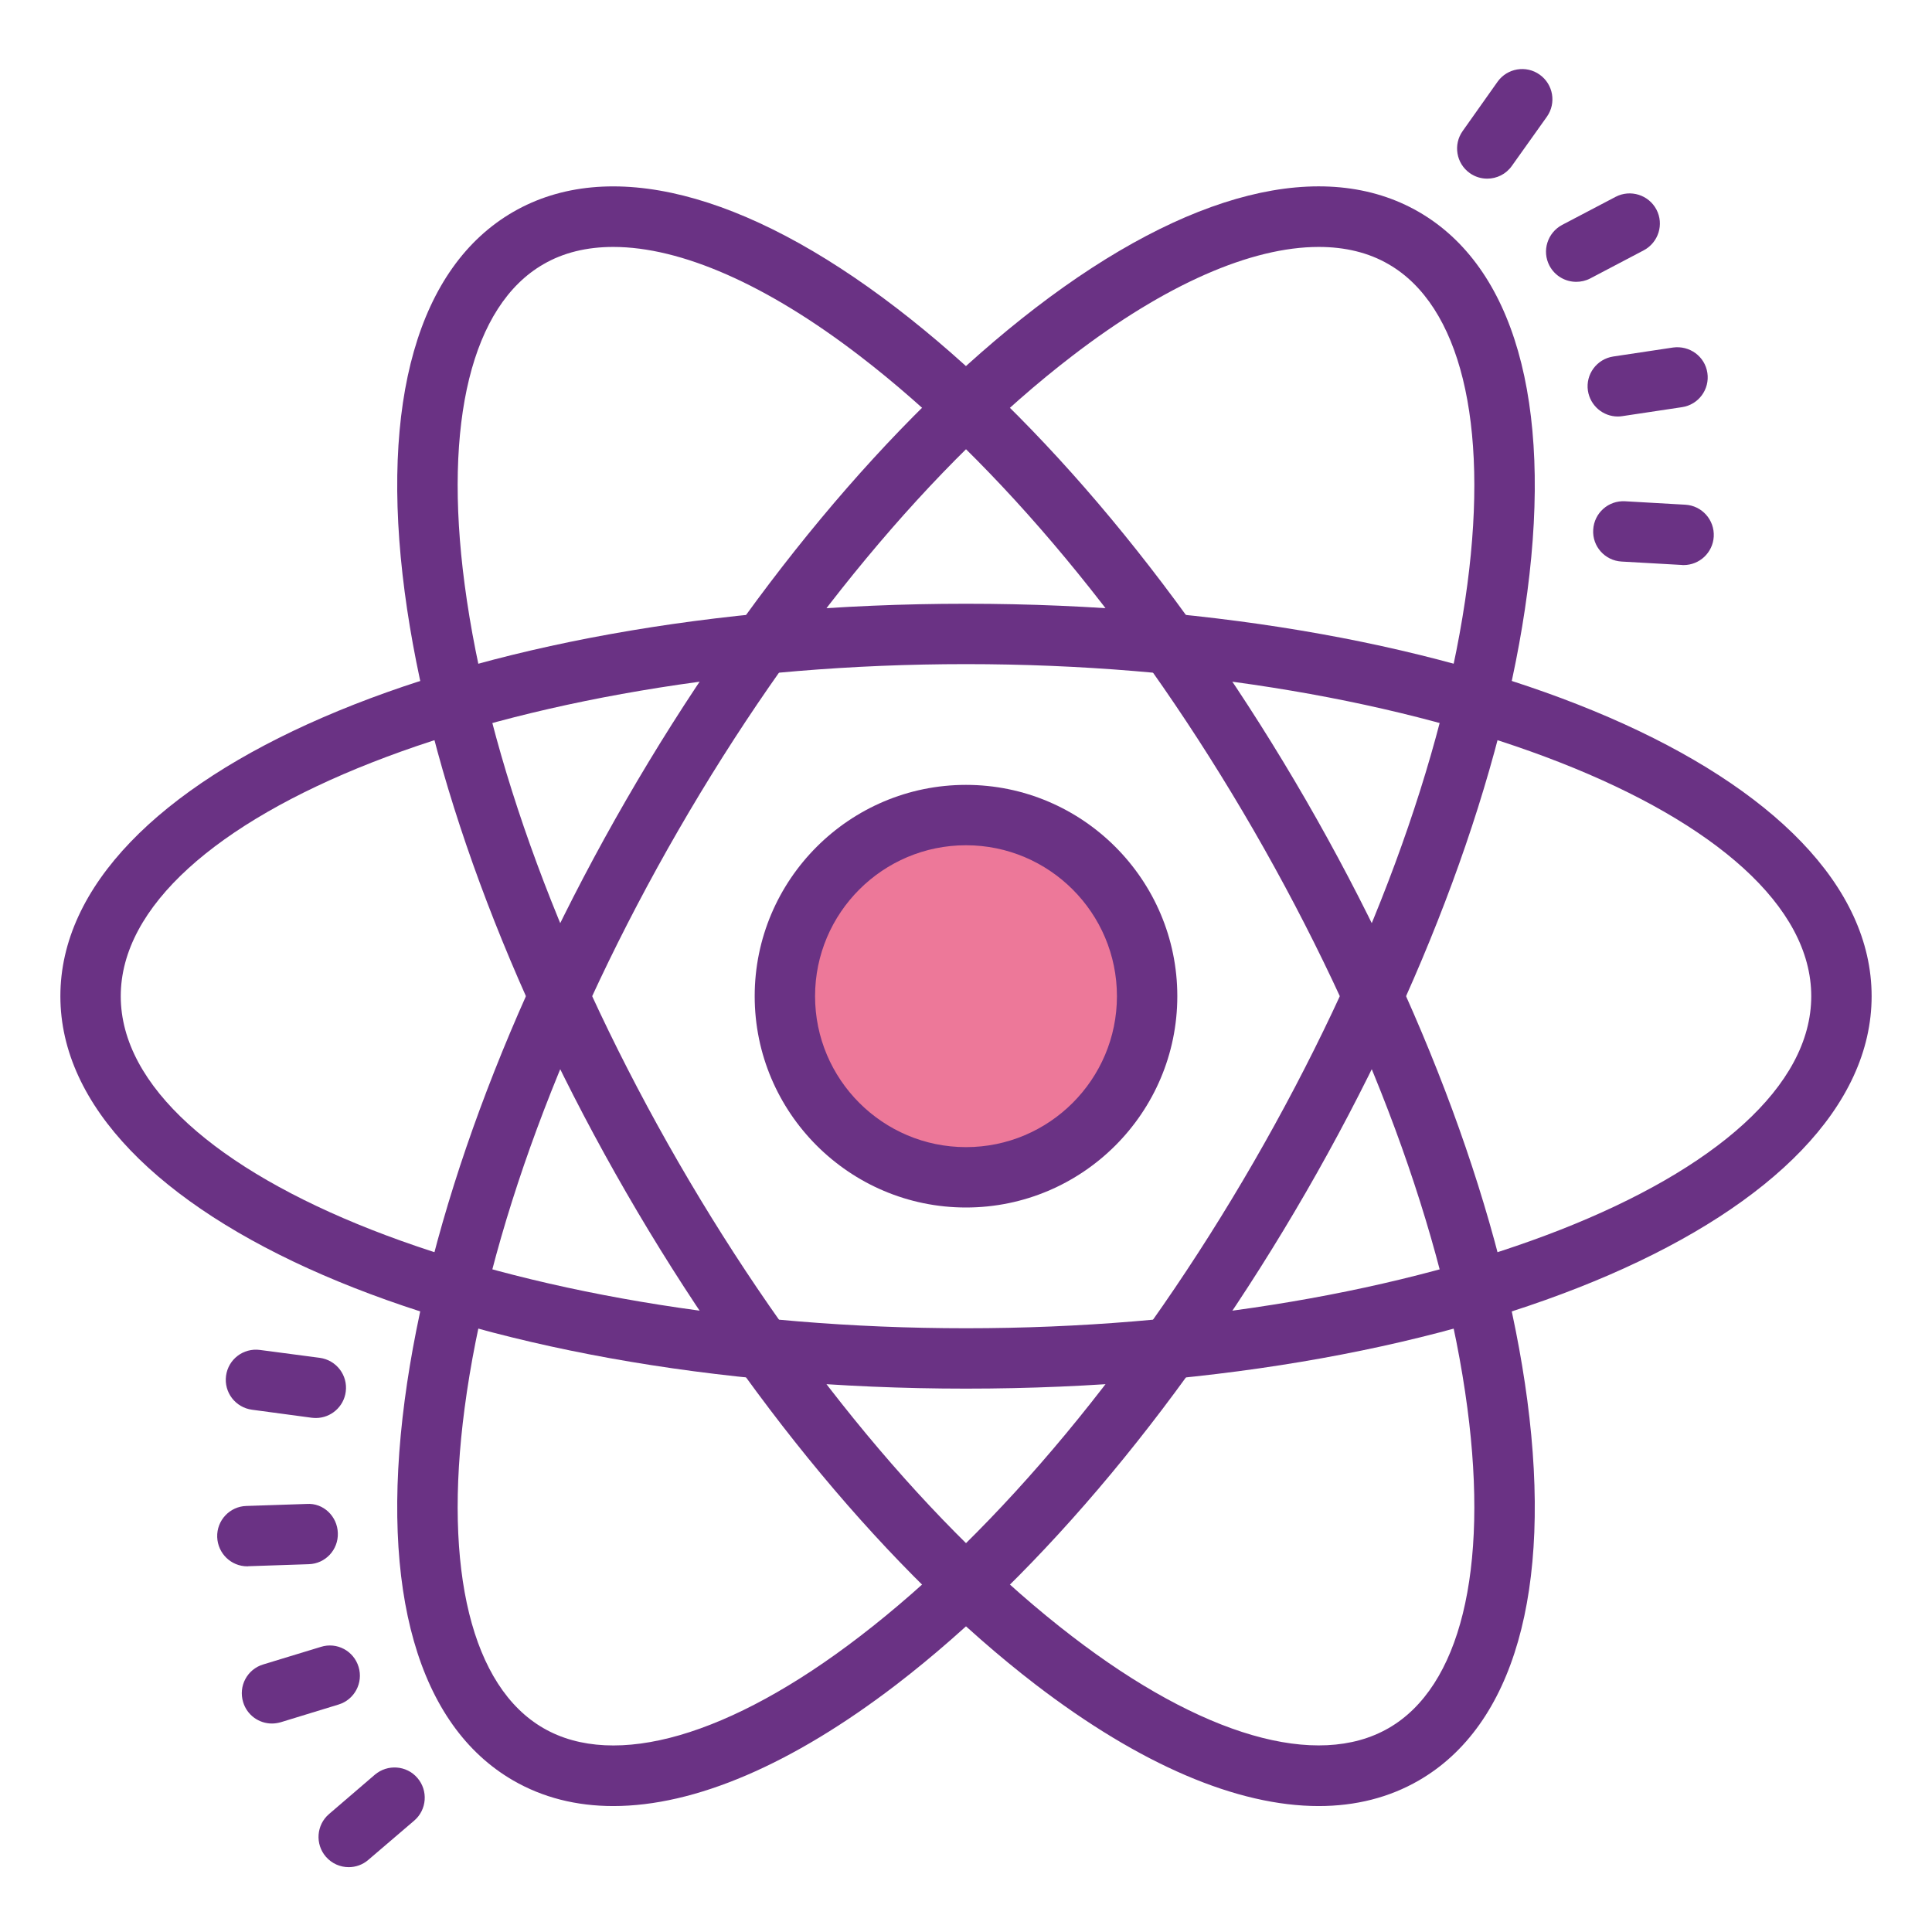
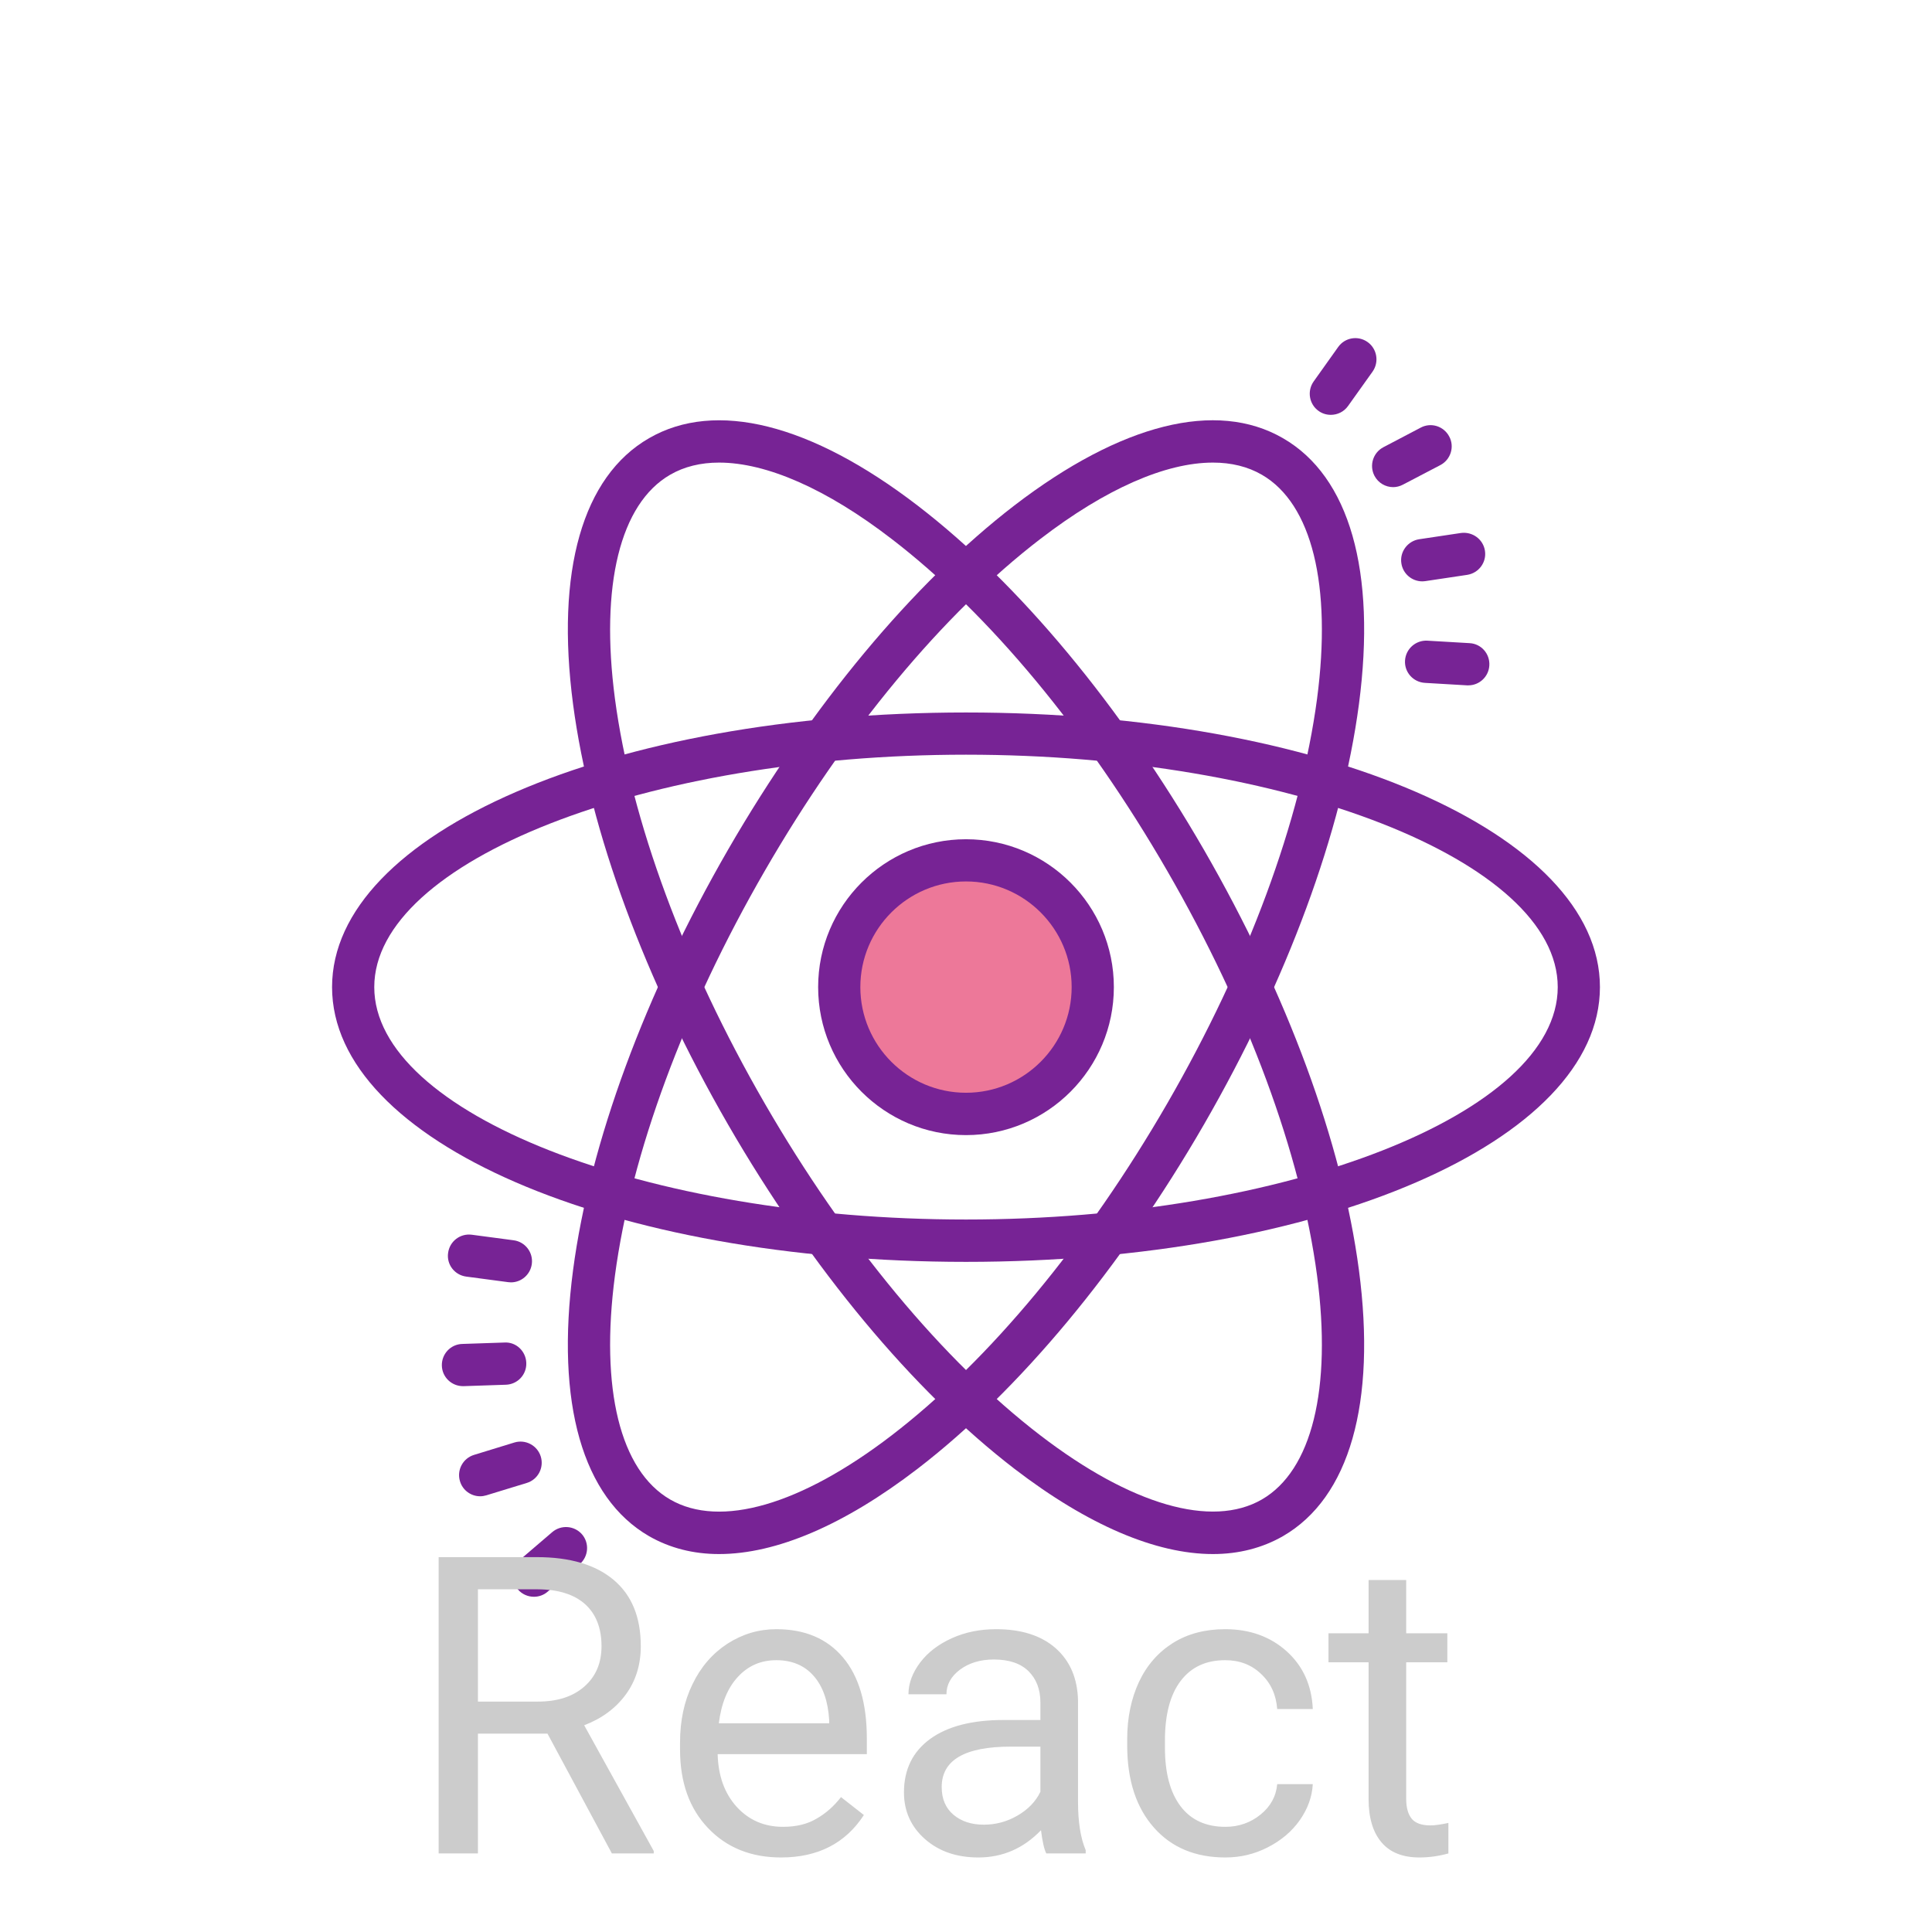
<svg xmlns="http://www.w3.org/2000/svg" width="64pt" height="64pt" viewBox="0 0 64 64" version="1.1">
-   <g id="surface4534387">
-     <path style=" stroke:none;fill-rule:nonzero;fill:rgb(92.941%,47.059%,60%);fill-opacity:1;" d="M 38 33 C 38 36.312 35.312 39 32 39 C 28.688 39 26 36.312 26 33 C 26 29.688 28.688 27 32 27 C 35.312 27 38 29.688 38 33 Z M 38 33 " />
-     <path style=" stroke:none;fill-rule:nonzero;fill:rgb(41.569%,19.608%,51.765%);fill-opacity:1;" d="M 32 40 C 28.141 40 25 36.859 25 33 C 25 29.141 28.141 26 32 26 C 35.859 26 39 29.141 39 33 C 39 36.859 35.859 40 32 40 Z M 32 28 C 29.242 28 27 30.242 27 33 C 27 35.758 29.242 38 32 38 C 34.758 38 37 35.758 37 33 C 37 30.242 34.758 28 32 28 Z M 32 28 " />
-     <path style=" stroke:none;fill-rule:nonzero;fill:rgb(41.569%,19.608%,51.765%);fill-opacity:1;" d="M 32 46 C 15.18 46 2 40.289 2 33 C 2 25.711 15.18 20 32 20 C 48.82 20 62 25.711 62 33 C 62 40.289 48.82 46 32 46 Z M 32 22 C 16.82 22 4 27.035 4 33 C 4 38.965 16.82 44 32 44 C 47.18 44 60 38.965 60 33 C 60 27.035 47.18 22 32 22 Z M 32 22 " />
-     <path style=" stroke:none;fill-rule:nonzero;fill:rgb(41.569%,19.608%,51.765%);fill-opacity:1;" d="M 20.316 59.828 C 19.094 59.828 17.98 59.547 17 58.98 C 13.852 57.16 12.574 52.688 13.406 46.383 C 14.199 40.379 16.805 33.32 20.742 26.5 C 24.68 19.68 29.492 13.895 34.297 10.203 C 39.34 6.332 43.852 5.203 47 7.02 C 50.148 8.84 51.426 13.312 50.594 19.617 C 49.801 25.617 47.195 32.68 43.258 39.5 C 39.32 46.32 34.508 52.105 29.703 55.797 C 26.23 58.461 23.012 59.828 20.316 59.828 Z M 43.684 8.18 C 41.449 8.18 38.605 9.418 35.516 11.793 C 30.914 15.324 26.285 20.902 22.473 27.5 C 18.664 34.098 16.148 40.895 15.391 46.645 C 14.68 52.016 15.633 55.879 18 57.246 C 20.367 58.617 24.188 57.508 28.484 54.207 C 33.086 50.676 37.715 45.098 41.527 38.5 C 45.336 31.902 47.852 25.105 48.609 19.355 C 49.32 13.984 48.367 10.121 46 8.754 C 45.336 8.367 44.555 8.18 43.684 8.18 Z M 43.684 8.18 " />
-     <path style=" stroke:none;fill-rule:nonzero;fill:rgb(41.569%,19.608%,51.765%);fill-opacity:1;" d="M 43.684 59.828 C 40.988 59.828 37.77 58.461 34.297 55.797 C 29.492 52.105 24.68 46.32 20.742 39.5 C 16.805 32.68 14.199 25.617 13.406 19.613 C 12.574 13.312 13.852 8.84 17 7.02 C 20.148 5.203 24.66 6.336 29.703 10.207 C 34.508 13.895 39.32 19.684 43.258 26.5 C 47.195 33.32 49.801 40.383 50.594 46.387 C 51.426 52.688 50.148 57.16 47 58.98 C 46.02 59.547 44.902 59.828 43.684 59.828 Z M 20.316 8.18 C 19.441 8.18 18.664 8.367 18 8.754 C 15.633 10.117 14.68 13.98 15.391 19.355 C 16.148 25.105 18.664 31.902 22.473 38.5 C 26.285 45.098 30.914 50.676 35.516 54.207 C 39.812 57.508 43.633 58.613 46 57.246 C 48.367 55.883 49.32 52.02 48.609 46.645 C 47.852 40.895 45.336 34.098 41.527 27.5 C 37.715 20.902 33.086 15.324 28.484 11.793 C 25.395 9.418 22.551 8.18 20.316 8.18 Z M 20.316 8.18 " />
-     <path style=" stroke:none;fill-rule:nonzero;fill:rgb(41.569%,19.608%,51.765%);fill-opacity:1;" d="M 10.465 46.973 C 10.418 46.973 10.375 46.969 10.328 46.965 L 8.348 46.699 C 7.801 46.625 7.414 46.125 7.488 45.574 C 7.562 45.027 8.062 44.645 8.613 44.719 L 10.594 44.98 C 11.141 45.055 11.527 45.555 11.453 46.105 C 11.387 46.605 10.957 46.973 10.465 46.973 Z M 10.465 46.973 " />
-     <path style=" stroke:none;fill-rule:nonzero;fill:rgb(41.569%,19.608%,51.765%);fill-opacity:1;" d="M 8.195 51.887 C 7.656 51.887 7.215 51.461 7.195 50.918 C 7.176 50.367 7.609 49.902 8.16 49.887 L 10.16 49.82 C 10.711 49.781 11.176 50.23 11.191 50.785 C 11.211 51.336 10.781 51.801 10.227 51.816 L 8.227 51.883 C 8.219 51.887 8.207 51.887 8.195 51.887 Z M 8.195 51.887 " />
-     <path style=" stroke:none;fill-rule:nonzero;fill:rgb(41.569%,19.608%,51.765%);fill-opacity:1;" d="M 9.008 57.094 C 8.578 57.094 8.184 56.816 8.055 56.387 C 7.891 55.855 8.188 55.297 8.719 55.137 L 10.629 54.555 C 11.16 54.387 11.719 54.688 11.879 55.219 C 12.039 55.746 11.742 56.305 11.215 56.465 L 9.301 57.051 C 9.203 57.078 9.105 57.094 9.008 57.094 Z M 9.008 57.094 " />
-     <path style=" stroke:none;fill-rule:nonzero;fill:rgb(41.569%,19.608%,51.765%);fill-opacity:1;" d="M 11.551 61.852 C 11.27 61.852 10.992 61.734 10.793 61.504 C 10.434 61.086 10.48 60.453 10.898 60.094 L 12.418 58.789 C 12.836 58.434 13.469 58.477 13.828 58.898 C 14.188 59.316 14.141 59.949 13.723 60.309 L 12.203 61.609 C 12.016 61.773 11.781 61.852 11.551 61.852 Z M 11.551 61.852 " />
-     <path style=" stroke:none;fill-rule:nonzero;fill:rgb(41.569%,19.608%,51.765%);fill-opacity:1;" d="M 55.77 18.719 C 55.75 18.719 55.73 18.719 55.711 18.715 L 53.715 18.602 C 53.164 18.57 52.742 18.098 52.777 17.547 C 52.809 16.992 53.281 16.574 53.832 16.605 L 55.828 16.719 C 56.379 16.75 56.801 17.223 56.77 17.777 C 56.738 18.309 56.297 18.719 55.77 18.719 Z M 55.77 18.719 " />
-     <path style=" stroke:none;fill-rule:nonzero;fill:rgb(41.569%,19.608%,51.765%);fill-opacity:1;" d="M 53.59 13.797 C 53.105 13.797 52.68 13.441 52.602 12.945 C 52.52 12.398 52.898 11.891 53.445 11.809 L 55.422 11.512 C 55.969 11.438 56.477 11.805 56.559 12.352 C 56.641 12.898 56.266 13.406 55.719 13.488 L 53.742 13.785 C 53.691 13.793 53.641 13.797 53.59 13.797 Z M 53.59 13.797 " />
-     <path style=" stroke:none;fill-rule:nonzero;fill:rgb(41.569%,19.608%,51.765%);fill-opacity:1;" d="M 52.215 9.336 C 51.855 9.336 51.508 9.141 51.328 8.801 C 51.07 8.312 51.262 7.707 51.75 7.449 L 53.52 6.52 C 54.008 6.266 54.613 6.453 54.871 6.941 C 55.129 7.43 54.938 8.035 54.449 8.293 L 52.68 9.223 C 52.531 9.301 52.371 9.336 52.215 9.336 Z M 52.215 9.336 " />
-     <path style=" stroke:none;fill-rule:nonzero;fill:rgb(41.569%,19.608%,51.765%);fill-opacity:1;" d="M 49.266 5.918 C 49.066 5.918 48.863 5.859 48.688 5.734 C 48.238 5.414 48.133 4.789 48.453 4.34 L 49.609 2.707 C 49.93 2.258 50.555 2.152 51.004 2.473 C 51.453 2.793 51.562 3.414 51.242 3.867 L 50.082 5.496 C 49.887 5.773 49.578 5.918 49.266 5.918 Z M 49.266 5.918 " />
+   <g id="surface4683707">
+     <path style=" stroke:none;fill-rule:nonzero;fill:rgb(92.941%,47.059%,60%);fill-opacity:1;" d="M 36.199 32.699 C 36.199 35.02 34.32 36.898 32 36.898 C 29.68 36.898 27.801 35.02 27.801 32.699 C 27.801 30.379 29.68 28.5 32 28.5 C 34.32 28.5 36.199 30.379 36.199 32.699 Z M 36.199 32.699 " />
+     <path style=" stroke:none;fill-rule:nonzero;fill:rgb(46.667%,13.725%,58.431%);fill-opacity:1;" d="M 32 37.602 C 29.297 37.602 27.102 35.402 27.102 32.699 C 27.102 30 29.297 27.801 32 27.801 C 34.703 27.801 36.898 30 36.898 32.699 C 36.898 35.402 34.703 37.602 32 37.602 Z M 32 29.199 C 30.07 29.199 28.5 30.77 28.5 32.699 C 28.5 34.629 30.07 36.199 32 36.199 C 33.93 36.199 35.5 34.629 35.5 32.699 C 35.5 30.77 33.93 29.199 32 29.199 Z M 32 29.199 " />
+     <path style=" stroke:none;fill-rule:nonzero;fill:rgb(46.667%,13.725%,58.431%);fill-opacity:1;" d="M 32 41.801 C 20.223 41.801 11 37.805 11 32.699 C 11 27.598 20.223 23.602 32 23.602 C 43.777 23.602 53 27.598 53 32.699 C 53 37.805 43.777 41.801 32 41.801 Z M 32 25 C 21.375 25 12.398 28.527 12.398 32.699 C 12.398 36.875 21.375 40.398 32 40.398 C 42.625 40.398 51.602 36.875 51.602 32.699 C 51.602 28.527 42.625 25 32 25 Z M 32 25 " />
+     <path style=" stroke:none;fill-rule:nonzero;fill:rgb(46.667%,13.725%,58.431%);fill-opacity:1;" d="M 23.82 51.48 C 22.965 51.48 22.188 51.281 21.5 50.887 C 19.297 49.613 18.402 46.48 18.984 42.07 C 19.539 37.867 21.363 32.922 24.117 28.148 C 26.875 23.375 30.246 19.324 33.605 16.742 C 37.141 14.031 40.297 13.242 42.5 14.516 C 44.703 15.785 45.598 18.918 45.016 23.332 C 44.461 27.535 42.637 32.477 39.883 37.25 C 37.125 42.023 33.754 46.074 30.395 48.656 C 27.961 50.523 25.711 51.48 23.82 51.48 Z M 40.18 15.324 C 38.613 15.324 36.625 16.191 34.461 17.855 C 31.238 20.328 28 24.23 25.332 28.852 C 22.664 33.469 20.906 38.227 20.371 42.254 C 19.875 46.012 20.543 48.715 22.199 49.672 C 23.855 50.633 26.531 49.855 29.539 47.547 C 32.762 45.074 36 41.168 38.668 36.551 C 41.336 31.93 43.094 27.172 43.629 23.148 C 44.125 19.387 43.457 16.684 41.801 15.727 C 41.336 15.457 40.789 15.324 40.18 15.324 Z M 40.18 15.324 " />
+     <path style=" stroke:none;fill-rule:nonzero;fill:rgb(46.667%,13.725%,58.431%);fill-opacity:1;" d="M 40.18 51.48 C 38.293 51.48 36.039 50.523 33.605 48.656 C 30.246 46.074 26.875 42.023 24.117 37.25 C 21.363 32.477 19.539 27.535 18.984 23.332 C 18.402 18.918 19.297 15.785 21.5 14.516 C 23.703 13.242 26.863 14.035 30.395 16.746 C 33.754 19.324 37.125 23.379 39.883 28.152 C 42.637 32.926 44.461 37.867 45.016 42.07 C 45.598 46.48 44.703 49.613 42.5 50.887 C 41.812 51.281 41.031 51.48 40.18 51.48 Z M 23.82 15.324 C 23.211 15.324 22.664 15.457 22.199 15.727 C 20.543 16.684 19.875 19.387 20.371 23.148 C 20.906 27.172 22.664 31.934 25.332 36.551 C 28 41.168 31.238 45.074 34.461 47.547 C 37.469 49.855 40.145 50.629 41.801 49.672 C 43.457 48.715 44.125 46.012 43.629 42.254 C 43.094 38.227 41.336 33.469 38.668 28.852 C 36 24.23 32.762 20.328 29.539 17.855 C 27.379 16.191 25.387 15.324 23.82 15.324 Z M 23.82 15.324 " />
+     <path style=" stroke:none;fill-rule:nonzero;fill:rgb(46.667%,13.725%,58.431%);fill-opacity:1;" d="M 16.926 42.48 C 16.895 42.48 16.863 42.477 16.832 42.473 L 15.445 42.289 C 15.059 42.238 14.789 41.887 14.844 41.504 C 14.895 41.121 15.242 40.852 15.629 40.902 L 17.016 41.086 C 17.398 41.137 17.668 41.488 17.617 41.871 C 17.57 42.223 17.27 42.48 16.926 42.48 Z M 16.926 42.48 " />
+     <path style=" stroke:none;fill-rule:nonzero;fill:rgb(46.667%,13.725%,58.431%);fill-opacity:1;" d="M 15.336 45.918 C 14.961 45.918 14.648 45.621 14.637 45.242 C 14.625 44.855 14.926 44.531 15.312 44.52 L 16.711 44.473 C 17.098 44.449 17.422 44.762 17.434 45.148 C 17.449 45.535 17.145 45.859 16.758 45.871 L 15.359 45.918 C 15.352 45.918 15.344 45.918 15.336 45.918 Z M 15.336 45.918 " />
+     <path style=" stroke:none;fill-rule:nonzero;fill:rgb(46.667%,13.725%,58.431%);fill-opacity:1;" d="M 15.906 49.566 C 15.605 49.566 15.328 49.371 15.238 49.07 C 15.125 48.699 15.332 48.309 15.703 48.195 L 17.039 47.785 C 17.41 47.672 17.801 47.883 17.914 48.25 C 18.027 48.621 17.82 49.012 17.449 49.125 L 16.109 49.535 C 16.043 49.555 15.973 49.566 15.906 49.566 Z M 15.906 49.566 " />
+     <path style=" stroke:none;fill-rule:nonzero;fill:rgb(46.667%,13.725%,58.431%);fill-opacity:1;" d="M 17.688 52.895 C 17.488 52.895 17.293 52.812 17.156 52.652 C 16.902 52.359 16.938 51.918 17.23 51.664 L 18.293 50.754 C 18.586 50.504 19.027 50.535 19.281 50.828 C 19.531 51.121 19.496 51.562 19.203 51.816 L 18.141 52.727 C 18.012 52.84 17.848 52.895 17.688 52.895 Z M 17.688 52.895 " />
+     <path style=" stroke:none;fill-rule:nonzero;fill:rgb(46.667%,13.725%,58.431%);fill-opacity:1;" d="M 48.641 22.703 C 48.625 22.703 48.613 22.703 48.598 22.703 L 47.203 22.621 C 46.816 22.598 46.52 22.27 46.543 21.883 C 46.566 21.496 46.898 21.203 47.281 21.223 L 48.68 21.305 C 49.066 21.324 49.359 21.656 49.336 22.043 C 49.316 22.414 49.008 22.703 48.641 22.703 Z M 48.641 22.703 " />
+     <path style=" stroke:none;fill-rule:nonzero;fill:rgb(46.667%,13.725%,58.431%);fill-opacity:1;" d="M 47.113 19.258 C 46.773 19.258 46.473 19.008 46.422 18.66 C 46.363 18.281 46.629 17.922 47.012 17.863 L 48.395 17.656 C 48.777 17.605 49.133 17.863 49.191 18.246 C 49.25 18.629 48.984 18.984 48.602 19.043 L 47.219 19.25 C 47.184 19.254 47.148 19.258 47.113 19.258 Z M 47.113 19.258 " />
+     <path style=" stroke:none;fill-rule:nonzero;fill:rgb(46.667%,13.725%,58.431%);fill-opacity:1;" d="M 46.152 16.137 C 45.898 16.137 45.656 16 45.531 15.762 C 45.352 15.418 45.484 14.996 45.824 14.816 L 47.066 14.164 C 47.406 13.984 47.828 14.117 48.008 14.461 C 48.191 14.801 48.055 15.227 47.715 15.406 L 46.473 16.055 C 46.371 16.109 46.258 16.137 46.152 16.137 Z M 46.152 16.137 " />
+     <path style=" stroke:none;fill-rule:nonzero;fill:rgb(46.667%,13.725%,58.431%);fill-opacity:1;" d="M 44.086 13.742 C 43.945 13.742 43.805 13.703 43.68 13.613 C 43.367 13.391 43.293 12.953 43.516 12.637 L 44.328 11.496 C 44.551 11.18 44.988 11.105 45.305 11.332 C 45.617 11.555 45.691 11.992 45.469 12.309 L 44.656 13.449 C 44.52 13.641 44.305 13.742 44.086 13.742 Z M 44.086 13.742 " />
+     <path style=" stroke:none;fill-rule:nonzero;fill:rgb(80%,80%,80%);fill-opacity:1;" d="M 20.27 61.398 L 18.137 57.43 L 15.832 57.43 L 15.832 61.398 L 14.531 61.398 L 14.531 51.582 L 17.781 51.582 C 18.887 51.582 19.738 51.836 20.332 52.34 C 20.93 52.844 21.227 53.574 21.227 54.535 C 21.227 55.145 21.062 55.68 20.73 56.133 C 20.398 56.586 19.941 56.926 19.352 57.152 L 21.656 61.316 L 21.656 61.398 Z M 15.832 52.648 L 15.832 56.367 L 17.824 56.367 C 18.465 56.367 18.977 56.203 19.355 55.871 C 19.734 55.539 19.926 55.094 19.926 54.535 C 19.926 53.93 19.742 53.465 19.383 53.141 C 19.02 52.816 18.496 52.652 17.816 52.648 Z M 25.871 61.531 C 24.883 61.531 24.074 61.207 23.457 60.559 C 22.836 59.91 22.527 59.043 22.527 57.953 L 22.527 57.727 C 22.527 57 22.664 56.355 22.941 55.789 C 23.215 55.219 23.602 54.773 24.098 54.449 C 24.598 54.129 25.133 53.969 25.715 53.969 C 26.664 53.969 27.398 54.281 27.926 54.906 C 28.453 55.531 28.715 56.426 28.715 57.59 L 28.715 58.109 L 23.773 58.109 C 23.793 58.828 24 59.406 24.402 59.852 C 24.805 60.293 25.316 60.516 25.938 60.516 C 26.375 60.516 26.75 60.426 27.055 60.242 C 27.363 60.066 27.629 59.828 27.859 59.531 L 28.617 60.125 C 28.008 61.062 27.094 61.531 25.871 61.531 Z M 25.715 54.996 C 25.211 54.996 24.789 55.176 24.449 55.543 C 24.105 55.91 23.895 56.422 23.812 57.086 L 27.469 57.086 L 27.469 56.992 C 27.43 56.355 27.262 55.867 26.953 55.516 C 26.648 55.168 26.234 54.996 25.715 54.996 Z M 35.965 61.398 L 34.66 61.398 C 34.586 61.254 34.531 60.996 34.484 60.629 C 33.906 61.23 33.211 61.531 32.41 61.531 C 31.691 61.531 31.102 61.328 30.641 60.922 C 30.18 60.516 29.945 60 29.945 59.375 C 29.945 58.617 30.234 58.027 30.812 57.605 C 31.391 57.184 32.203 56.977 33.25 56.977 L 34.465 56.977 L 34.465 56.402 C 34.465 55.965 34.332 55.621 34.074 55.363 C 33.812 55.105 33.43 54.973 32.922 54.973 C 32.477 54.973 32.102 55.086 31.801 55.309 C 31.5 55.535 31.352 55.809 31.352 56.125 L 30.094 56.125 C 30.094 55.762 30.227 55.41 30.484 55.07 C 30.742 54.73 31.094 54.465 31.535 54.266 C 31.98 54.066 32.465 53.969 32.996 53.969 C 33.836 53.969 34.492 54.18 34.969 54.598 C 35.445 55.02 35.695 55.598 35.711 56.336 L 35.711 59.691 C 35.711 60.363 35.797 60.895 35.965 61.289 Z M 32.59 60.445 C 32.98 60.445 33.352 60.348 33.703 60.145 C 34.055 59.941 34.309 59.68 34.465 59.355 L 34.465 57.859 L 33.488 57.859 C 31.957 57.859 31.195 58.305 31.195 59.199 C 31.195 59.59 31.324 59.895 31.586 60.117 C 31.848 60.336 32.18 60.445 32.59 60.445 Z M 40.594 60.516 C 41.035 60.516 41.426 60.379 41.758 60.109 C 42.09 59.84 42.273 59.504 42.309 59.102 L 43.488 59.102 C 43.465 59.516 43.324 59.914 43.059 60.293 C 42.793 60.672 42.438 60.969 41.996 61.195 C 41.555 61.422 41.086 61.531 40.594 61.531 C 39.598 61.531 38.809 61.203 38.223 60.539 C 37.637 59.875 37.34 58.969 37.34 57.82 L 37.34 57.609 C 37.34 56.898 37.473 56.27 37.73 55.715 C 37.992 55.16 38.367 54.734 38.855 54.426 C 39.344 54.121 39.918 53.969 40.586 53.969 C 41.402 53.969 42.082 54.215 42.625 54.703 C 43.164 55.191 43.453 55.828 43.488 56.613 L 42.309 56.613 C 42.273 56.141 42.098 55.754 41.773 55.449 C 41.453 55.145 41.059 54.996 40.586 54.996 C 39.949 54.996 39.461 55.223 39.113 55.68 C 38.766 56.133 38.59 56.793 38.59 57.656 L 38.59 57.891 C 38.59 58.73 38.762 59.379 39.109 59.836 C 39.453 60.289 39.949 60.516 40.594 60.516 Z M 45.336 52.34 L 46.582 52.34 L 46.582 54.105 L 47.945 54.105 L 47.945 55.066 L 46.582 55.066 L 46.582 59.59 C 46.582 59.883 46.645 60.102 46.766 60.25 C 46.887 60.395 47.094 60.469 47.387 60.469 C 47.527 60.469 47.727 60.441 47.98 60.387 L 47.98 61.398 C 47.652 61.488 47.332 61.531 47.02 61.531 C 46.465 61.531 46.043 61.363 45.762 61.027 C 45.477 60.691 45.336 60.211 45.336 59.59 L 45.336 55.066 L 44.008 55.066 L 44.008 54.105 L 45.336 54.105 Z M 45.336 52.34 " />
  </g>
</svg>
